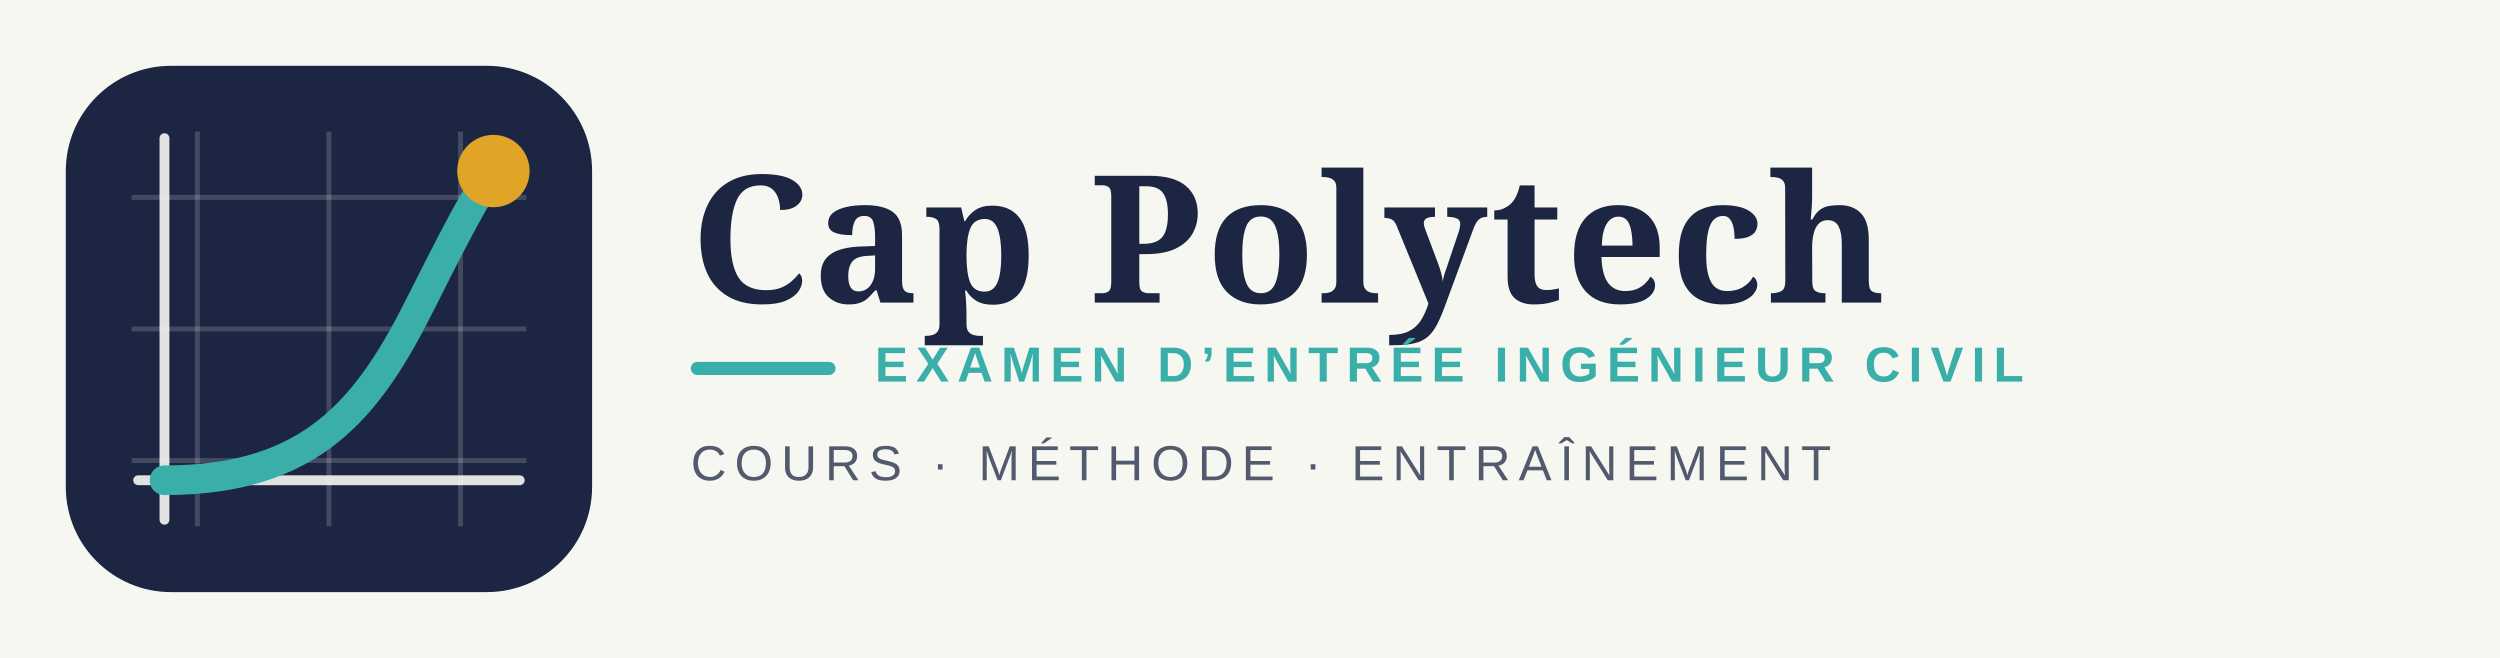
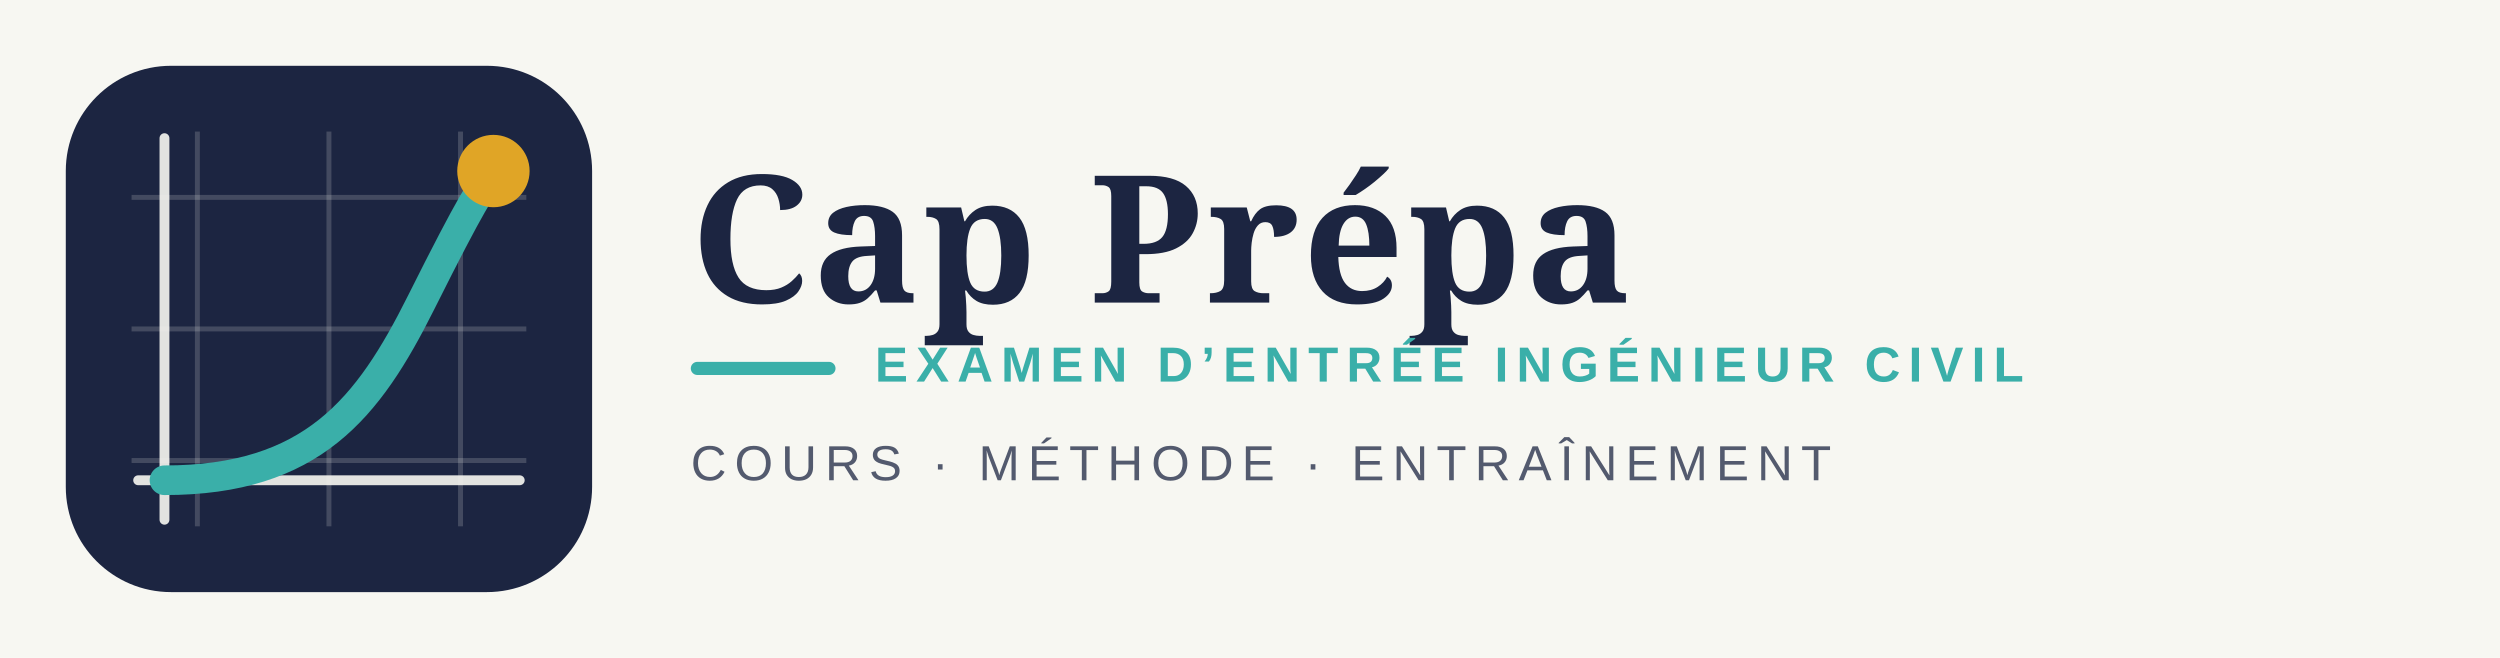
<svg xmlns="http://www.w3.org/2000/svg" viewBox="0 0 760 200" width="760" height="200">
  <rect width="760" height="200" fill="#F7F7F2" />
  <rect x="20" y="20" width="160" height="160" rx="32" fill="#1C2541" />
  <g stroke="#F7F7F2" stroke-opacity="0.18" stroke-width="1.5">
    <line x1="60" y1="40" x2="60" y2="160" />
    <line x1="100" y1="40" x2="100" y2="160" />
    <line x1="140" y1="40" x2="140" y2="160" />
    <line x1="40" y1="60" x2="160" y2="60" />
    <line x1="40" y1="100" x2="160" y2="100" />
    <line x1="40" y1="140" x2="160" y2="140" />
  </g>
  <path d="M42 146 L158 146 M50 158 L50 42" stroke="#F7F7F2" stroke-width="3" stroke-linecap="round" fill="none" opacity="0.9" />
  <path d="M50 146 C 95 146, 112 124, 128 92 S 146 58, 150 52" stroke="#3AAFA9" stroke-width="9" stroke-linecap="round" fill="none" />
  <circle cx="150" cy="52" r="11" fill="#E0A526" />
-   <text x="210" y="92" font-family="Georgia, 'Playfair Display', serif" font-size="54" font-weight="700" fill="#1C2541" letter-spacing="1">Cap Polytech</text>
+   <text x="210" y="92" font-family="Georgia, 'Playfair Display', serif" font-size="54" font-weight="700" fill="#1C2541" letter-spacing="1">Cap Prépa</text>
  <rect x="210" y="110" width="44" height="4" rx="2" fill="#3AAFA9" />
  <text x="266" y="116" font-family="'Montserrat', 'Helvetica Neue', Arial, sans-serif" font-size="15" font-weight="600" fill="#3AAFA9" letter-spacing="2.5">EXAMEN D’ENTRÉE INGÉNIEUR CIVIL</text>
  <text x="210" y="146" font-family="'Montserrat', 'Helvetica Neue', Arial, sans-serif" font-size="15" font-weight="500" fill="#1C2541" opacity="0.75" letter-spacing="2.5">COURS · MÉTHODE · ENTRAÎNEMENT</text>
</svg>
